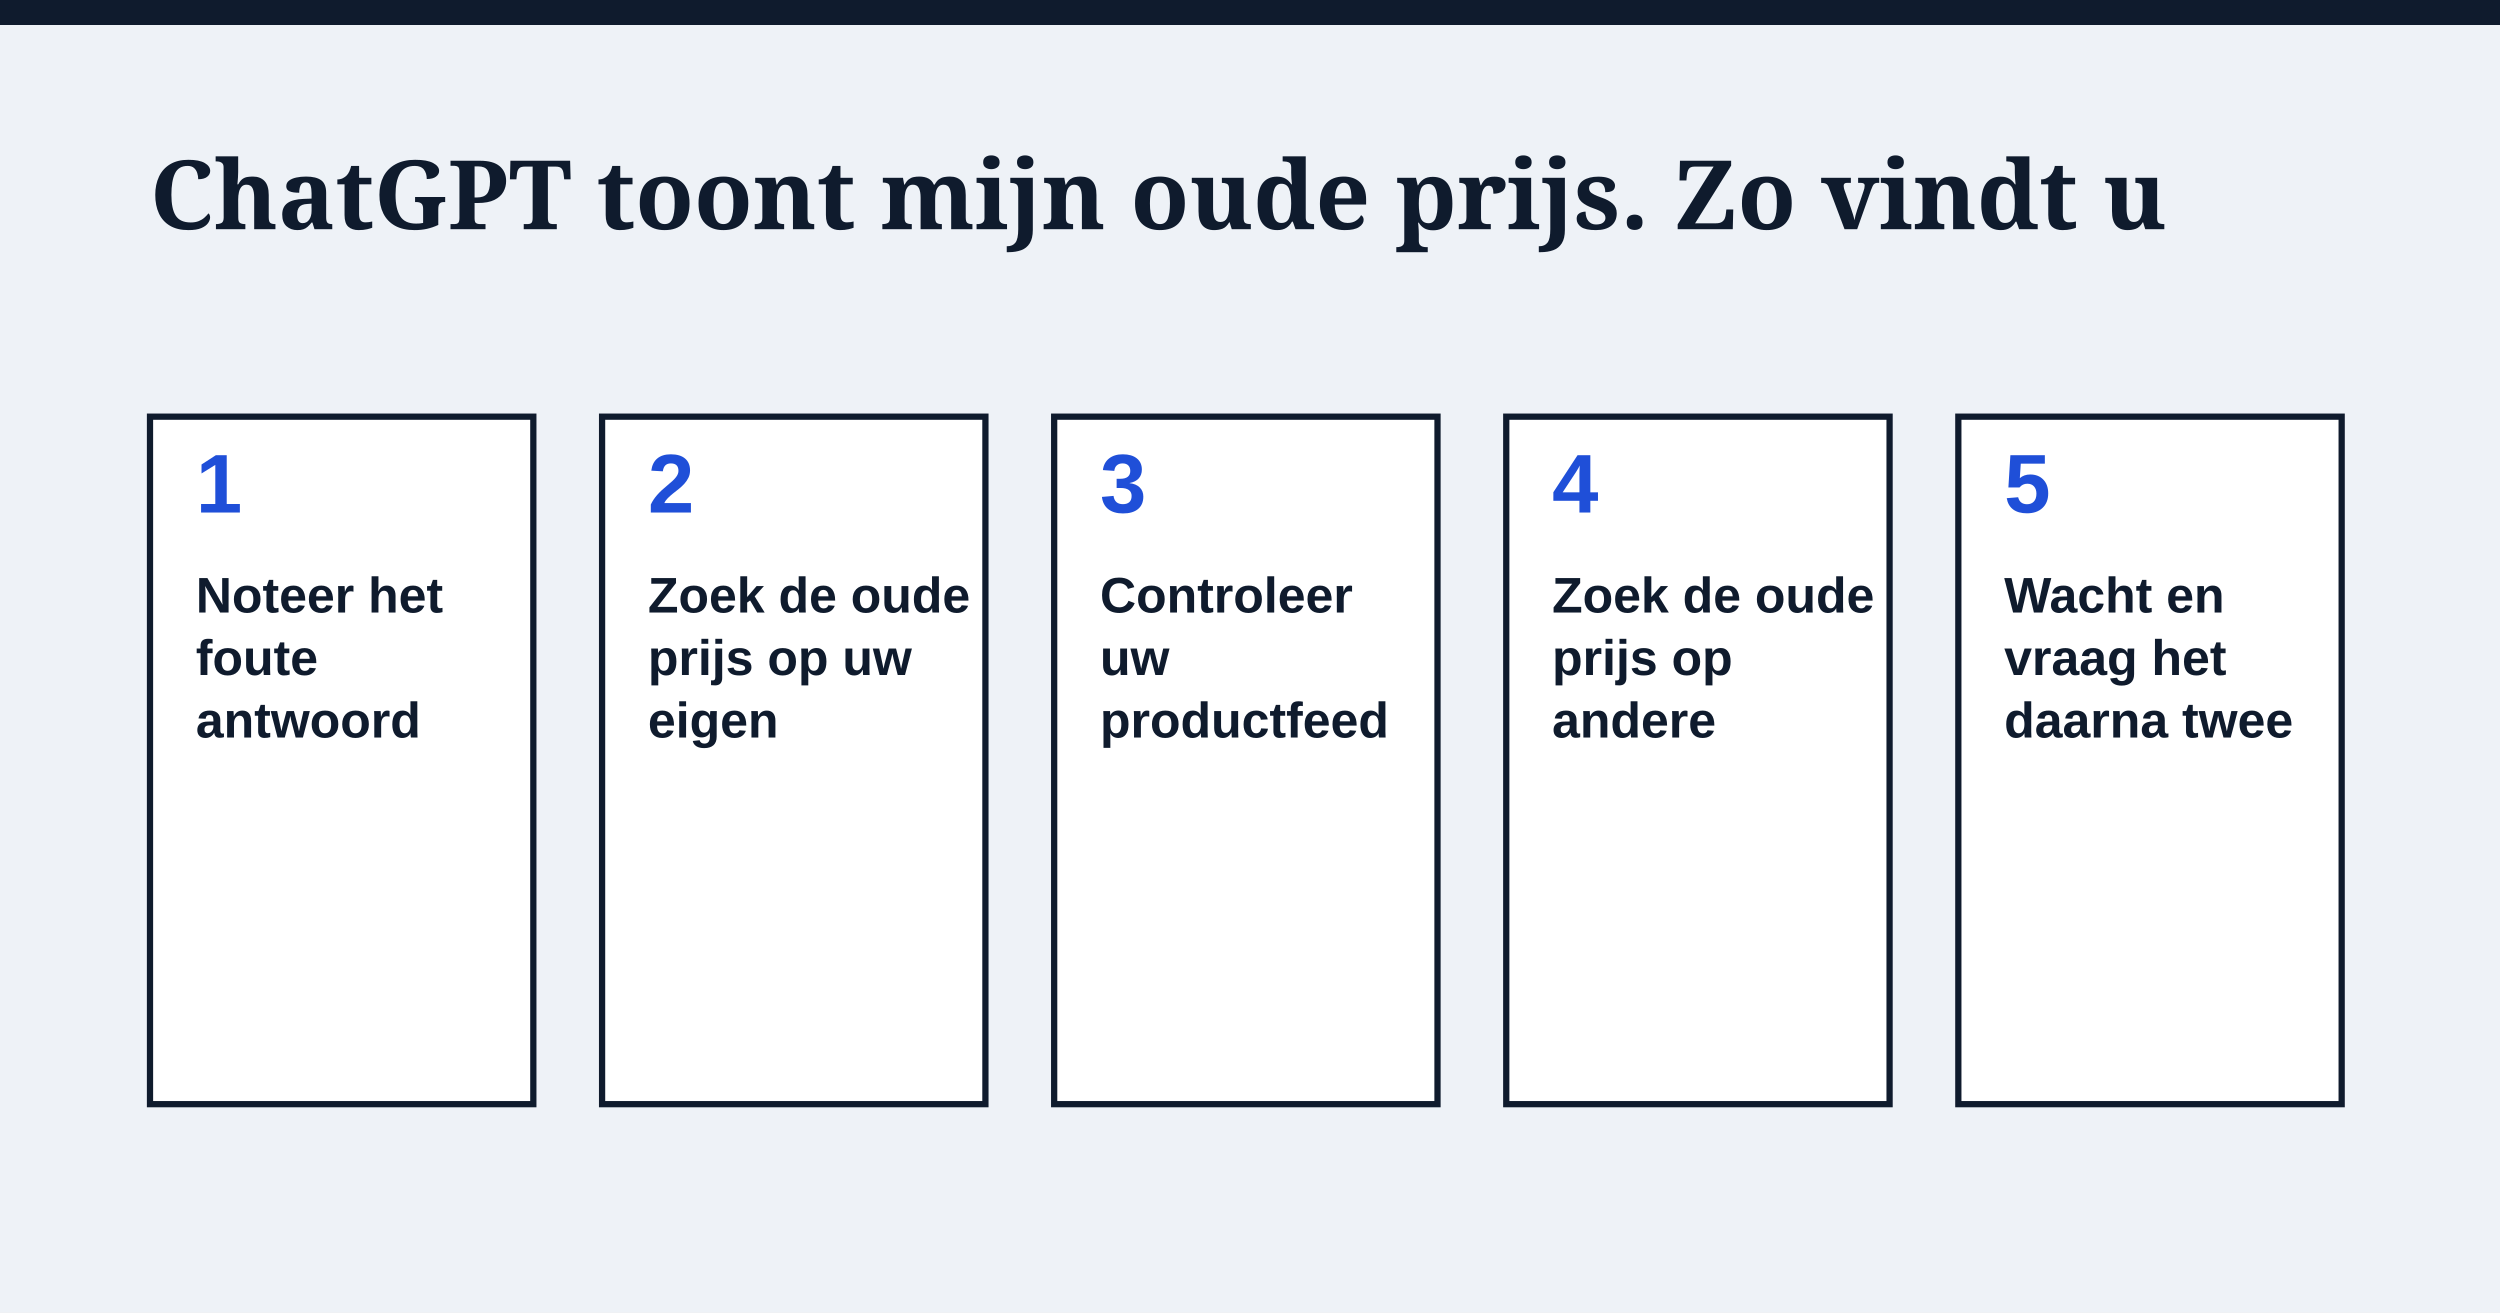
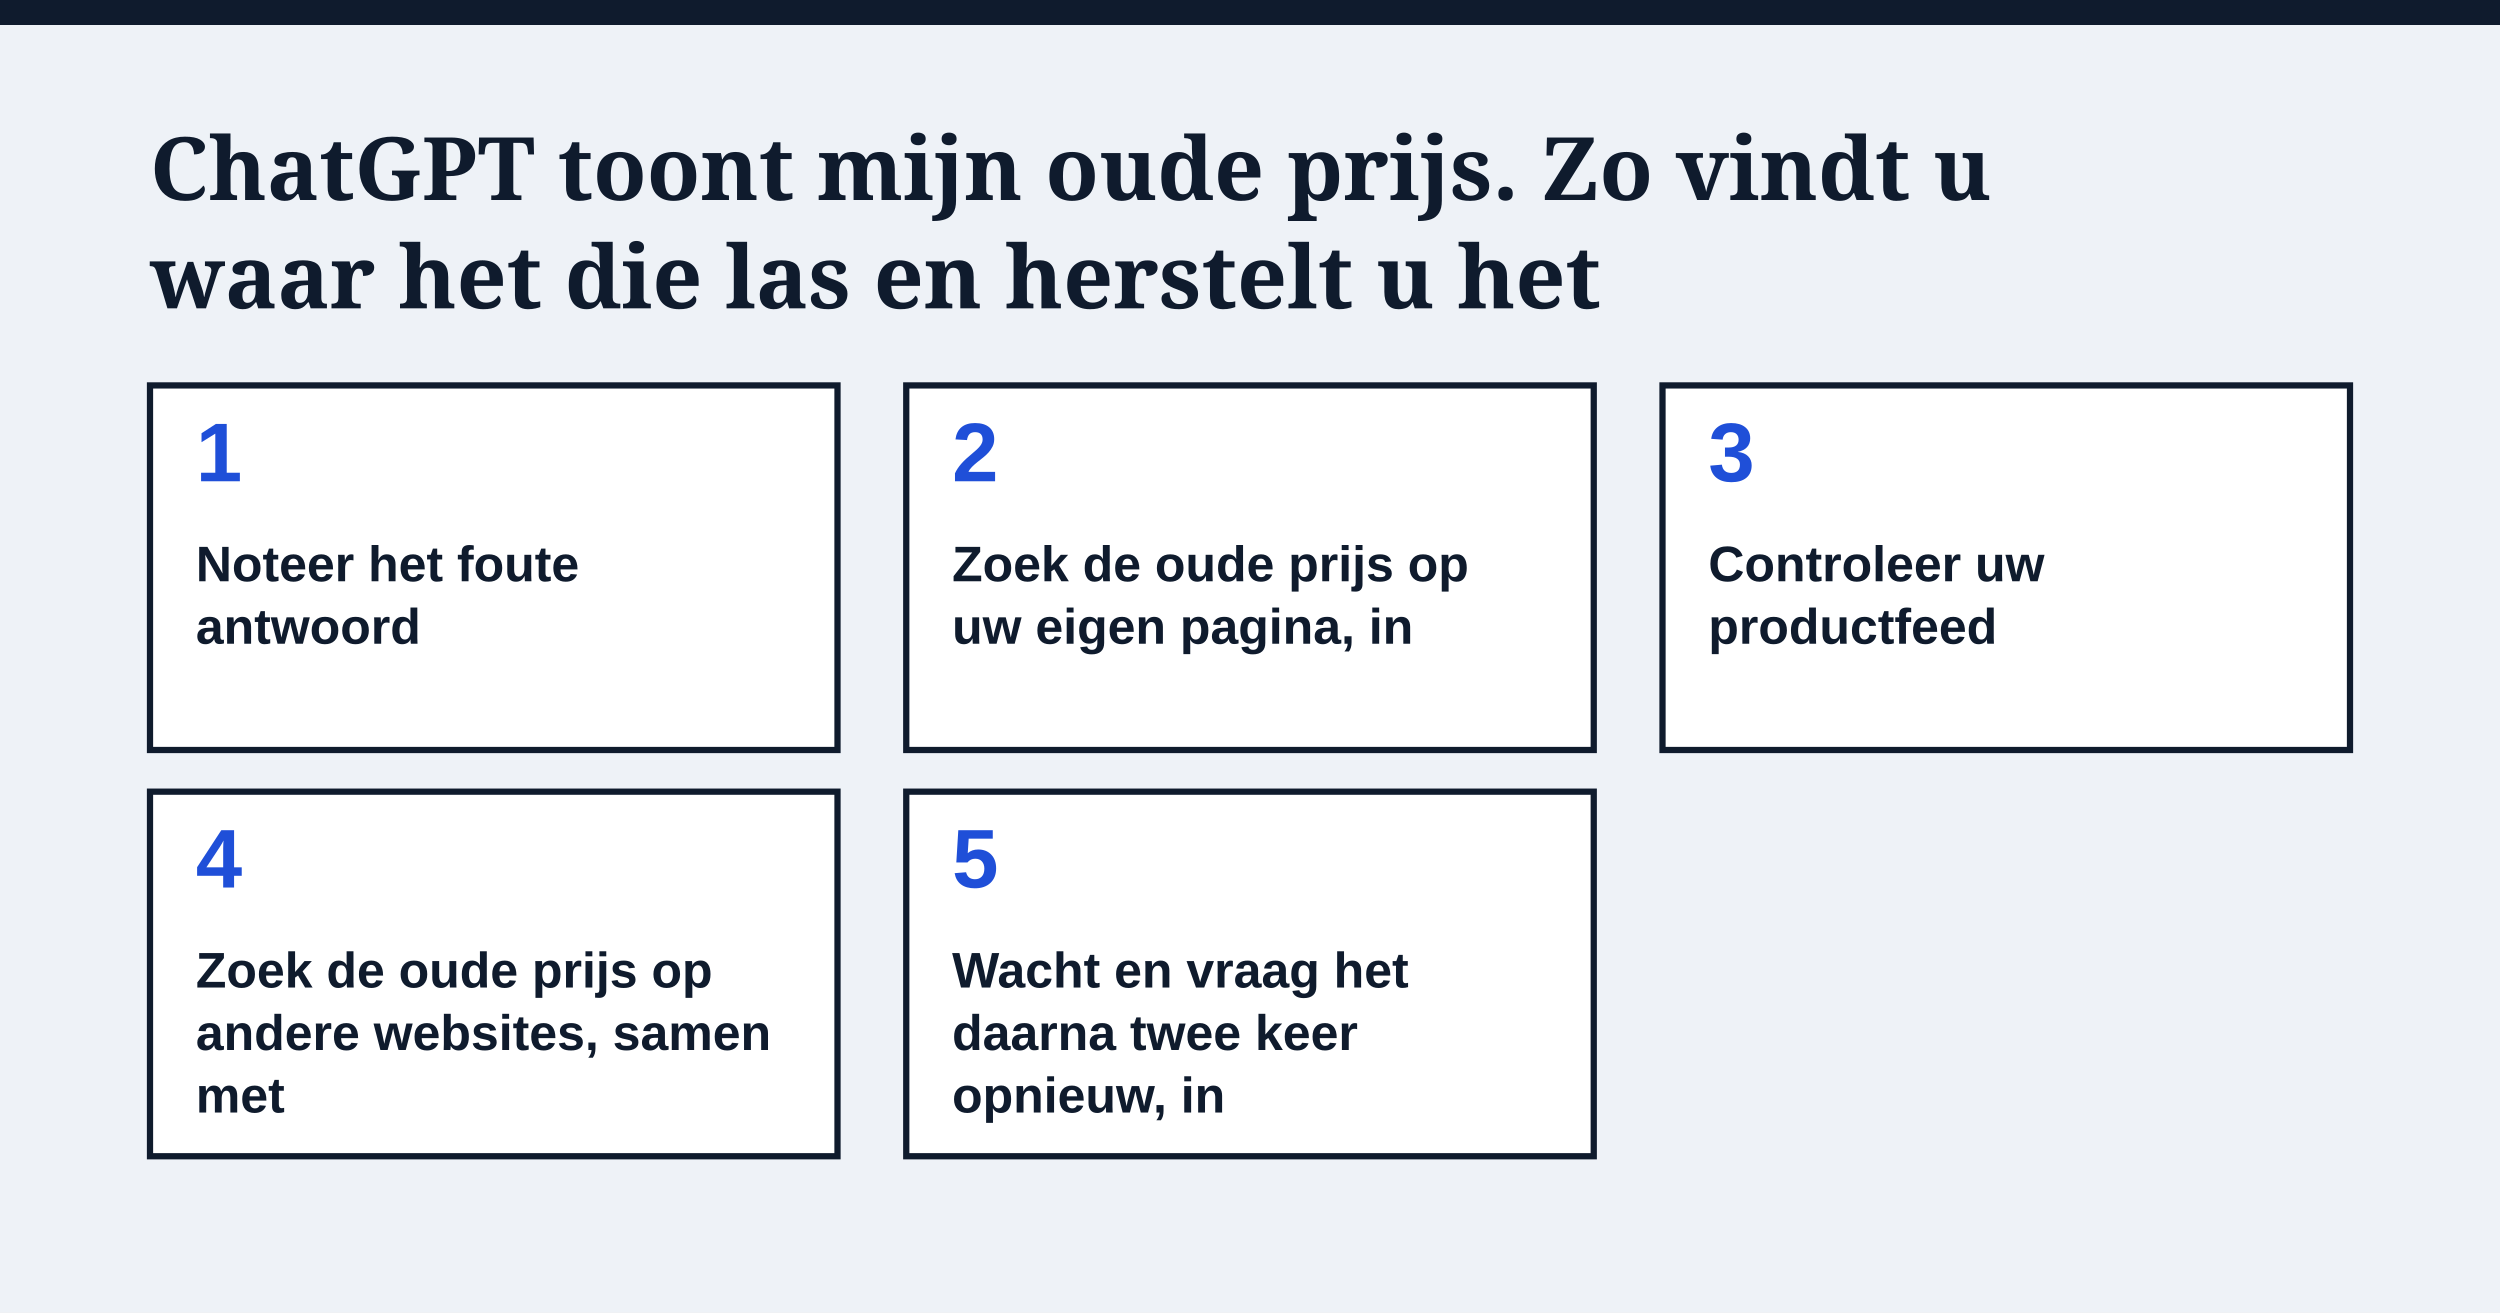
<svg xmlns="http://www.w3.org/2000/svg" viewBox="0 0 1200 630" width="1200" height="630" role="img" aria-labelledby="t d">
  <rect width="1200" height="630" fill="#EEF2F7" />
  <rect width="1200" height="12" fill="#0F1B2D" />
-   <text x="72" y="110" font-family="Georgia,serif" font-size="46" font-weight="600" fill="#0F1B2D">ChatGPT toont mijn oude prijs. Zo vindt u</text>
+   <text x="72" y="96" font-family="Georgia,serif" font-size="42" font-weight="600" fill="#0F1B2D">ChatGPT toont mijn oude prijs. Zo vindt u</text>
+   <text x="72" y="148" font-family="Georgia,serif" font-size="42" font-weight="600" fill="#0F1B2D">waar het die las en herstelt u het</text>
  <g font-family="system-ui,Arial,sans-serif" fill="#0F1B2D">
-     <rect x="72" y="200" width="184" height="330" fill="#fff" stroke="#0F1B2D" stroke-width="3" />
-     <text x="94" y="246" font-size="40" font-weight="600" fill="#1F4FD8">1</text>
-     <text x="94" y="294" font-size="24" font-weight="600">Noteer het</text>
-     <text x="94" y="324" font-size="24" font-weight="600">foute</text>
-     <text x="94" y="354" font-size="24" font-weight="600">antwoord</text>
-     <rect x="289" y="200" width="184" height="330" fill="#fff" stroke="#0F1B2D" stroke-width="3" />
-     <text x="311" y="246" font-size="40" font-weight="600" fill="#1F4FD8">2</text>
-     <text x="311" y="294" font-size="24" font-weight="600">Zoek de oude</text>
-     <text x="311" y="324" font-size="24" font-weight="600">prijs op uw</text>
-     <text x="311" y="354" font-size="24" font-weight="600">eigen</text>
-     <rect x="506" y="200" width="184" height="330" fill="#fff" stroke="#0F1B2D" stroke-width="3" />
-     <text x="528" y="246" font-size="40" font-weight="600" fill="#1F4FD8">3</text>
-     <text x="528" y="294" font-size="24" font-weight="600">Controleer</text>
-     <text x="528" y="324" font-size="24" font-weight="600">uw</text>
-     <text x="528" y="354" font-size="24" font-weight="600">productfeed</text>
-     <rect x="723" y="200" width="184" height="330" fill="#fff" stroke="#0F1B2D" stroke-width="3" />
-     <text x="745" y="246" font-size="40" font-weight="600" fill="#1F4FD8">4</text>
-     <text x="745" y="294" font-size="24" font-weight="600">Zoek de oude</text>
-     <text x="745" y="324" font-size="24" font-weight="600">prijs op</text>
-     <text x="745" y="354" font-size="24" font-weight="600">andere</text>
-     <rect x="940" y="200" width="184" height="330" fill="#fff" stroke="#0F1B2D" stroke-width="3" />
-     <text x="962" y="246" font-size="40" font-weight="600" fill="#1F4FD8">5</text>
-     <text x="962" y="294" font-size="24" font-weight="600">Wacht en</text>
-     <text x="962" y="324" font-size="24" font-weight="600">vraag het</text>
-     <text x="962" y="354" font-size="24" font-weight="600">daarna twee</text>
+     <rect x="72" y="185" width="330" height="175" fill="#fff" stroke="#0F1B2D" stroke-width="3" />
+     <text x="94" y="231" font-size="40" font-weight="600" fill="#1F4FD8">1</text>
+     <text x="94" y="279" font-size="24" font-weight="600">Noteer het foute</text>
+     <text x="94" y="309" font-size="24" font-weight="600">antwoord</text>
+     <rect x="435" y="185" width="330" height="175" fill="#fff" stroke="#0F1B2D" stroke-width="3" />
+     <text x="457" y="231" font-size="40" font-weight="600" fill="#1F4FD8">2</text>
+     <text x="457" y="279" font-size="24" font-weight="600">Zoek de oude prijs op</text>
+     <text x="457" y="309" font-size="24" font-weight="600">uw eigen pagina, in</text>
+     <rect x="798" y="185" width="330" height="175" fill="#fff" stroke="#0F1B2D" stroke-width="3" />
+     <text x="820" y="231" font-size="40" font-weight="600" fill="#1F4FD8">3</text>
+     <text x="820" y="279" font-size="24" font-weight="600">Controleer uw</text>
+     <text x="820" y="309" font-size="24" font-weight="600">productfeed</text>
+     <rect x="72" y="380" width="330" height="175" fill="#fff" stroke="#0F1B2D" stroke-width="3" />
+     <text x="94" y="426" font-size="40" font-weight="600" fill="#1F4FD8">4</text>
+     <text x="94" y="474" font-size="24" font-weight="600">Zoek de oude prijs op</text>
+     <text x="94" y="504" font-size="24" font-weight="600">andere websites, samen</text>
+     <text x="94" y="534" font-size="24" font-weight="600">met</text>
+     <rect x="435" y="380" width="330" height="175" fill="#fff" stroke="#0F1B2D" stroke-width="3" />
+     <text x="457" y="426" font-size="40" font-weight="600" fill="#1F4FD8">5</text>
+     <text x="457" y="474" font-size="24" font-weight="600">Wacht en vraag het</text>
+     <text x="457" y="504" font-size="24" font-weight="600">daarna twee keer</text>
+     <text x="457" y="534" font-size="24" font-weight="600">opnieuw, in</text>
  </g>
</svg>
